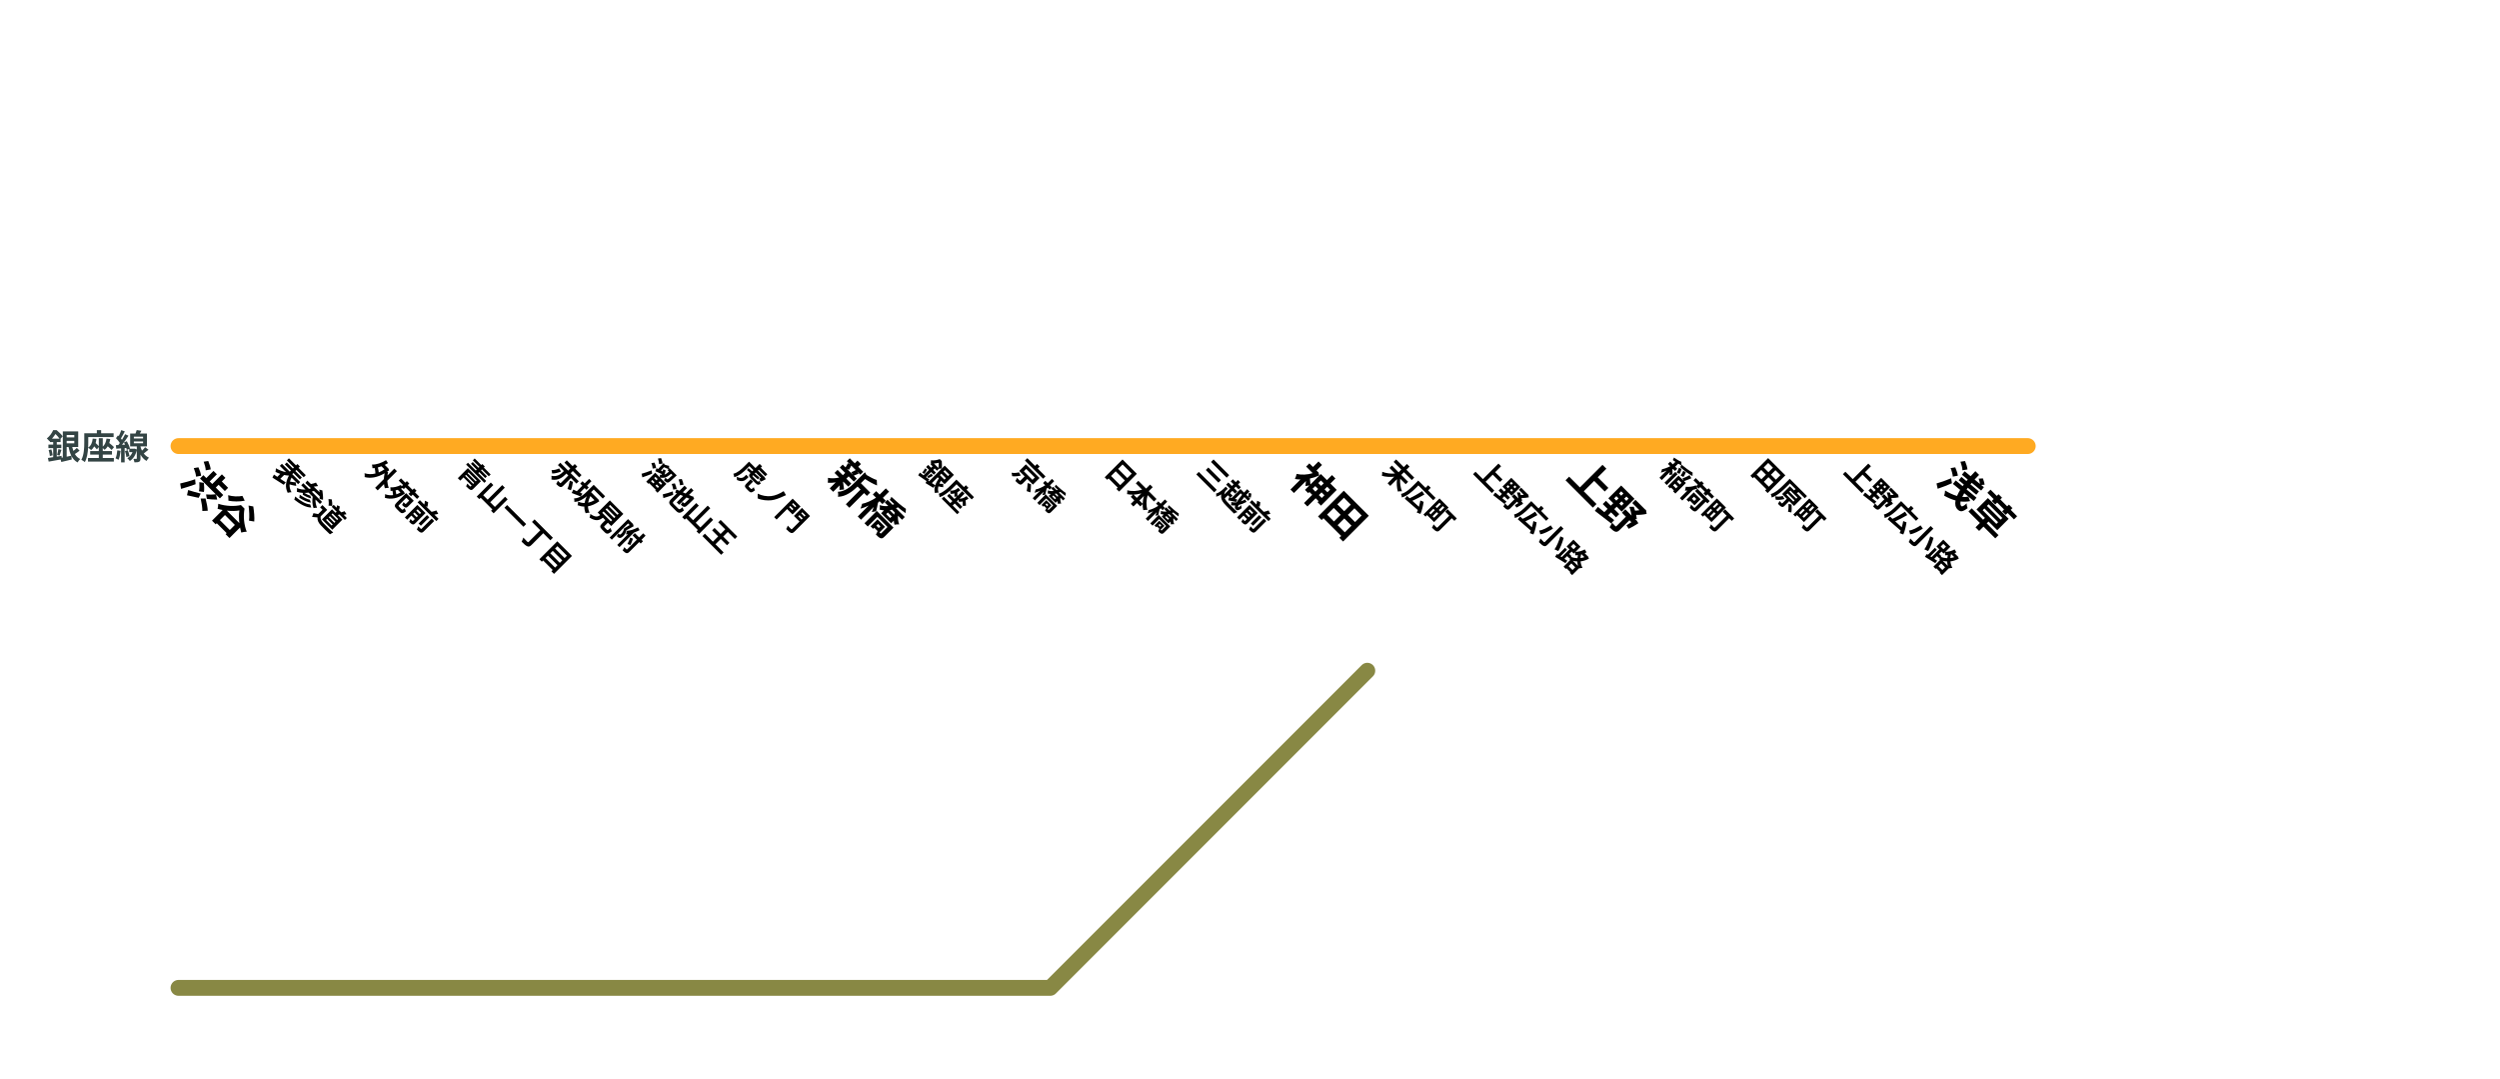
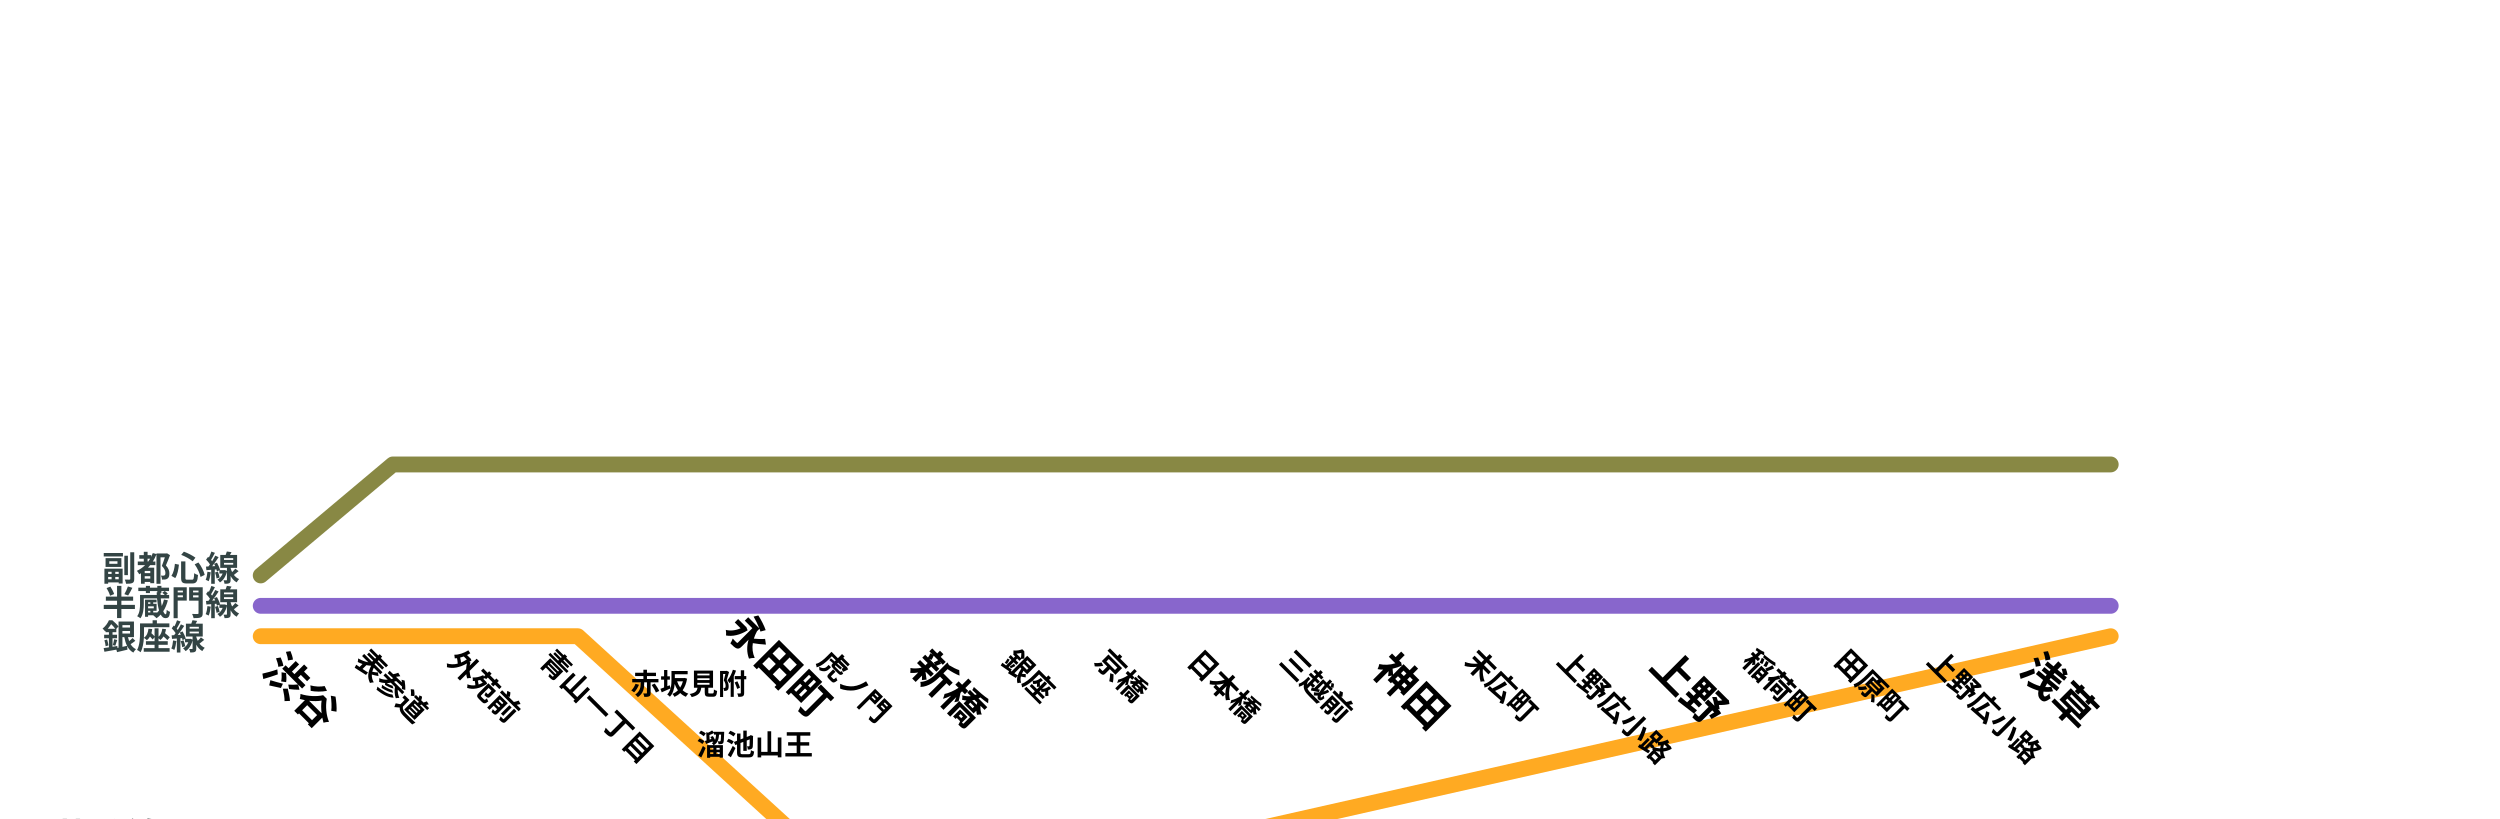
<svg xmlns="http://www.w3.org/2000/svg" xmlns:xlink="http://www.w3.org/1999/xlink" version="1.1" baseProfile="full" width="1400">
  <defs>
    <g id="tokyo-metro-labels">
      <g id="tokyo-metro-line-name-labels" font-size="26" font-weight="bold" fill="#344">
-         <text x="-100" y="200">銀座線</text>
+         <text x="-120" y="148">副都心線</text>
+         <text x="-120" y="174">半蔵門線</text>
+         <text x="-120" y="200">銀座線</text>
+         <text x="-180" y="350">日比谷線</text>
      </g>
      <g id="tokyo-metro-major-station-labels" font-size="32" font-weight="bold">
        <text transform="translate(0,217) rotate(45)">渋谷</text>
        <text transform="translate(490,215) rotate(45)">新橋</text>
        <text transform="translate(840,217) rotate(45)">神田</text>
        <text transform="translate(1050,214) rotate(45)">上野</text>
        <text transform="translate(1330,217) rotate(45)">浅草</text>
+         <text transform="translate(350,186) rotate(45)">永田町</text>
+         <text transform="translate(-72,366) rotate(45)">中目黒</text>
+         <text transform="translate(10,366) rotate(45)">恵比寿</text>
      </g>
      <g id="ginza-line-station-labels" font-size="22" font-weight="bold">
        <text transform="translate(70,210) rotate(45)">表参道</text>
        <text transform="translate(140,210) rotate(45)">外苑前</text>
        <text transform="translate(210,210) rotate(45)">青山一丁目</text>
-         <text transform="translate(280,210) rotate(45)">赤坂見附</text>
-         <text transform="translate(350,210) rotate(45)">溜池山王</text>
+         <text transform="translate(280,234)">赤坂見附</text>
+         <text transform="translate(330,280)">溜池山王</text>
        <text transform="translate(420,210) rotate(45)">虎ノ門</text>
+         <text transform="translate(90,360) rotate(45)">広尾</text>
        <text transform="translate(560,210) rotate(45)">銀座</text>
        <text transform="translate(630,210) rotate(45)">京橋</text>
        <text transform="translate(700,210) rotate(45)">日本橋</text>
        <text transform="translate(770,210) rotate(45)">三越前</text>
        <text transform="translate(910,210) rotate(45)">末広町</text>
        <text transform="translate(980,210) rotate(45)">上野広小路</text>
        <text transform="translate(1120,210) rotate(45)">稲荷町</text>
        <text transform="translate(1190,210) rotate(45)">田原町</text>
        <text transform="translate(1260,210) rotate(45)">上野広小路</text>
      </g>
    </g>
    <g id="tokyo-metro-lines" stroke-linejoin="round" stroke-width="12" stroke-linecap="round">
-       <polyline stroke="#fa2" id="ginza-line" points="0,190  1400,190" fill="none" />
+       <polyline stroke="#884" id="fukutoshin-line" points="0,144  100,60   1400,60" fill="none" />
+       <polyline stroke="#86c" id="hanzomon-line" points="0,167  1400,167" fill="none" />
+       <polyline stroke="#fa2" id="ginza-line" points="0,190  240,190 470,400 1400,190" fill="none" />
+       <polyline stroke="#887" id="hibiya-line" points="-60,340  1000,340" fill="none" />
      <polyline id="marunouchi-line" points="900,-50  660,260  0,260" fill="none" />
-       <polyline id="hibiya-line" points="900,-50  660,260  0,260" fill="none" />
      <polyline id="tozai-line" points="900,-50  660,260  0,260" fill="none" />
      <polyline id="chiyoda-line" points="900,-50  660,260  0,260" fill="none" />
      <polyline id="yurakucho-line" points="900,-50  660,260  0,260" fill="none" />
-       <polyline id="hanzomon-line" points="900,-50  660,260  0,260" fill="none" />
      <polyline id="nanboku-line" points="900,-50  660,260  0,260" fill="none" />
-       <polyline stroke="#884" id="fukutoshin-line" points="900,360  660,600  0,600" fill="none" />
      <polyline id="asakusa-line" points="900,-50  660,260  0,260" fill="none" />
      <polyline id="mita-line" points="900,-50  660,260  0,260" fill="none" />
      <polyline id="shinjuku-line" points="900,-50  660,260  0,260" fill="none" />
      <polyline id="ooedo-line" points="900,-50  660,260  0,260" fill="none" />
    </g>
  </defs>
-   <g transform="translate(100,50) scale(0.74)">
+   <g transform="translate(146,180) scale(0.74)">
+     <use xlink:href="#tokyo-metro-lines" />
    <g font-family="Helvetica, Arial, 'Hiragino Kaku Gothic ProN', Meiryo, sans-serif">
      <use xlink:href="#tokyo-metro-labels" />
    </g>
-     <use xlink:href="#tokyo-metro-lines" />
  </g>
</svg>
